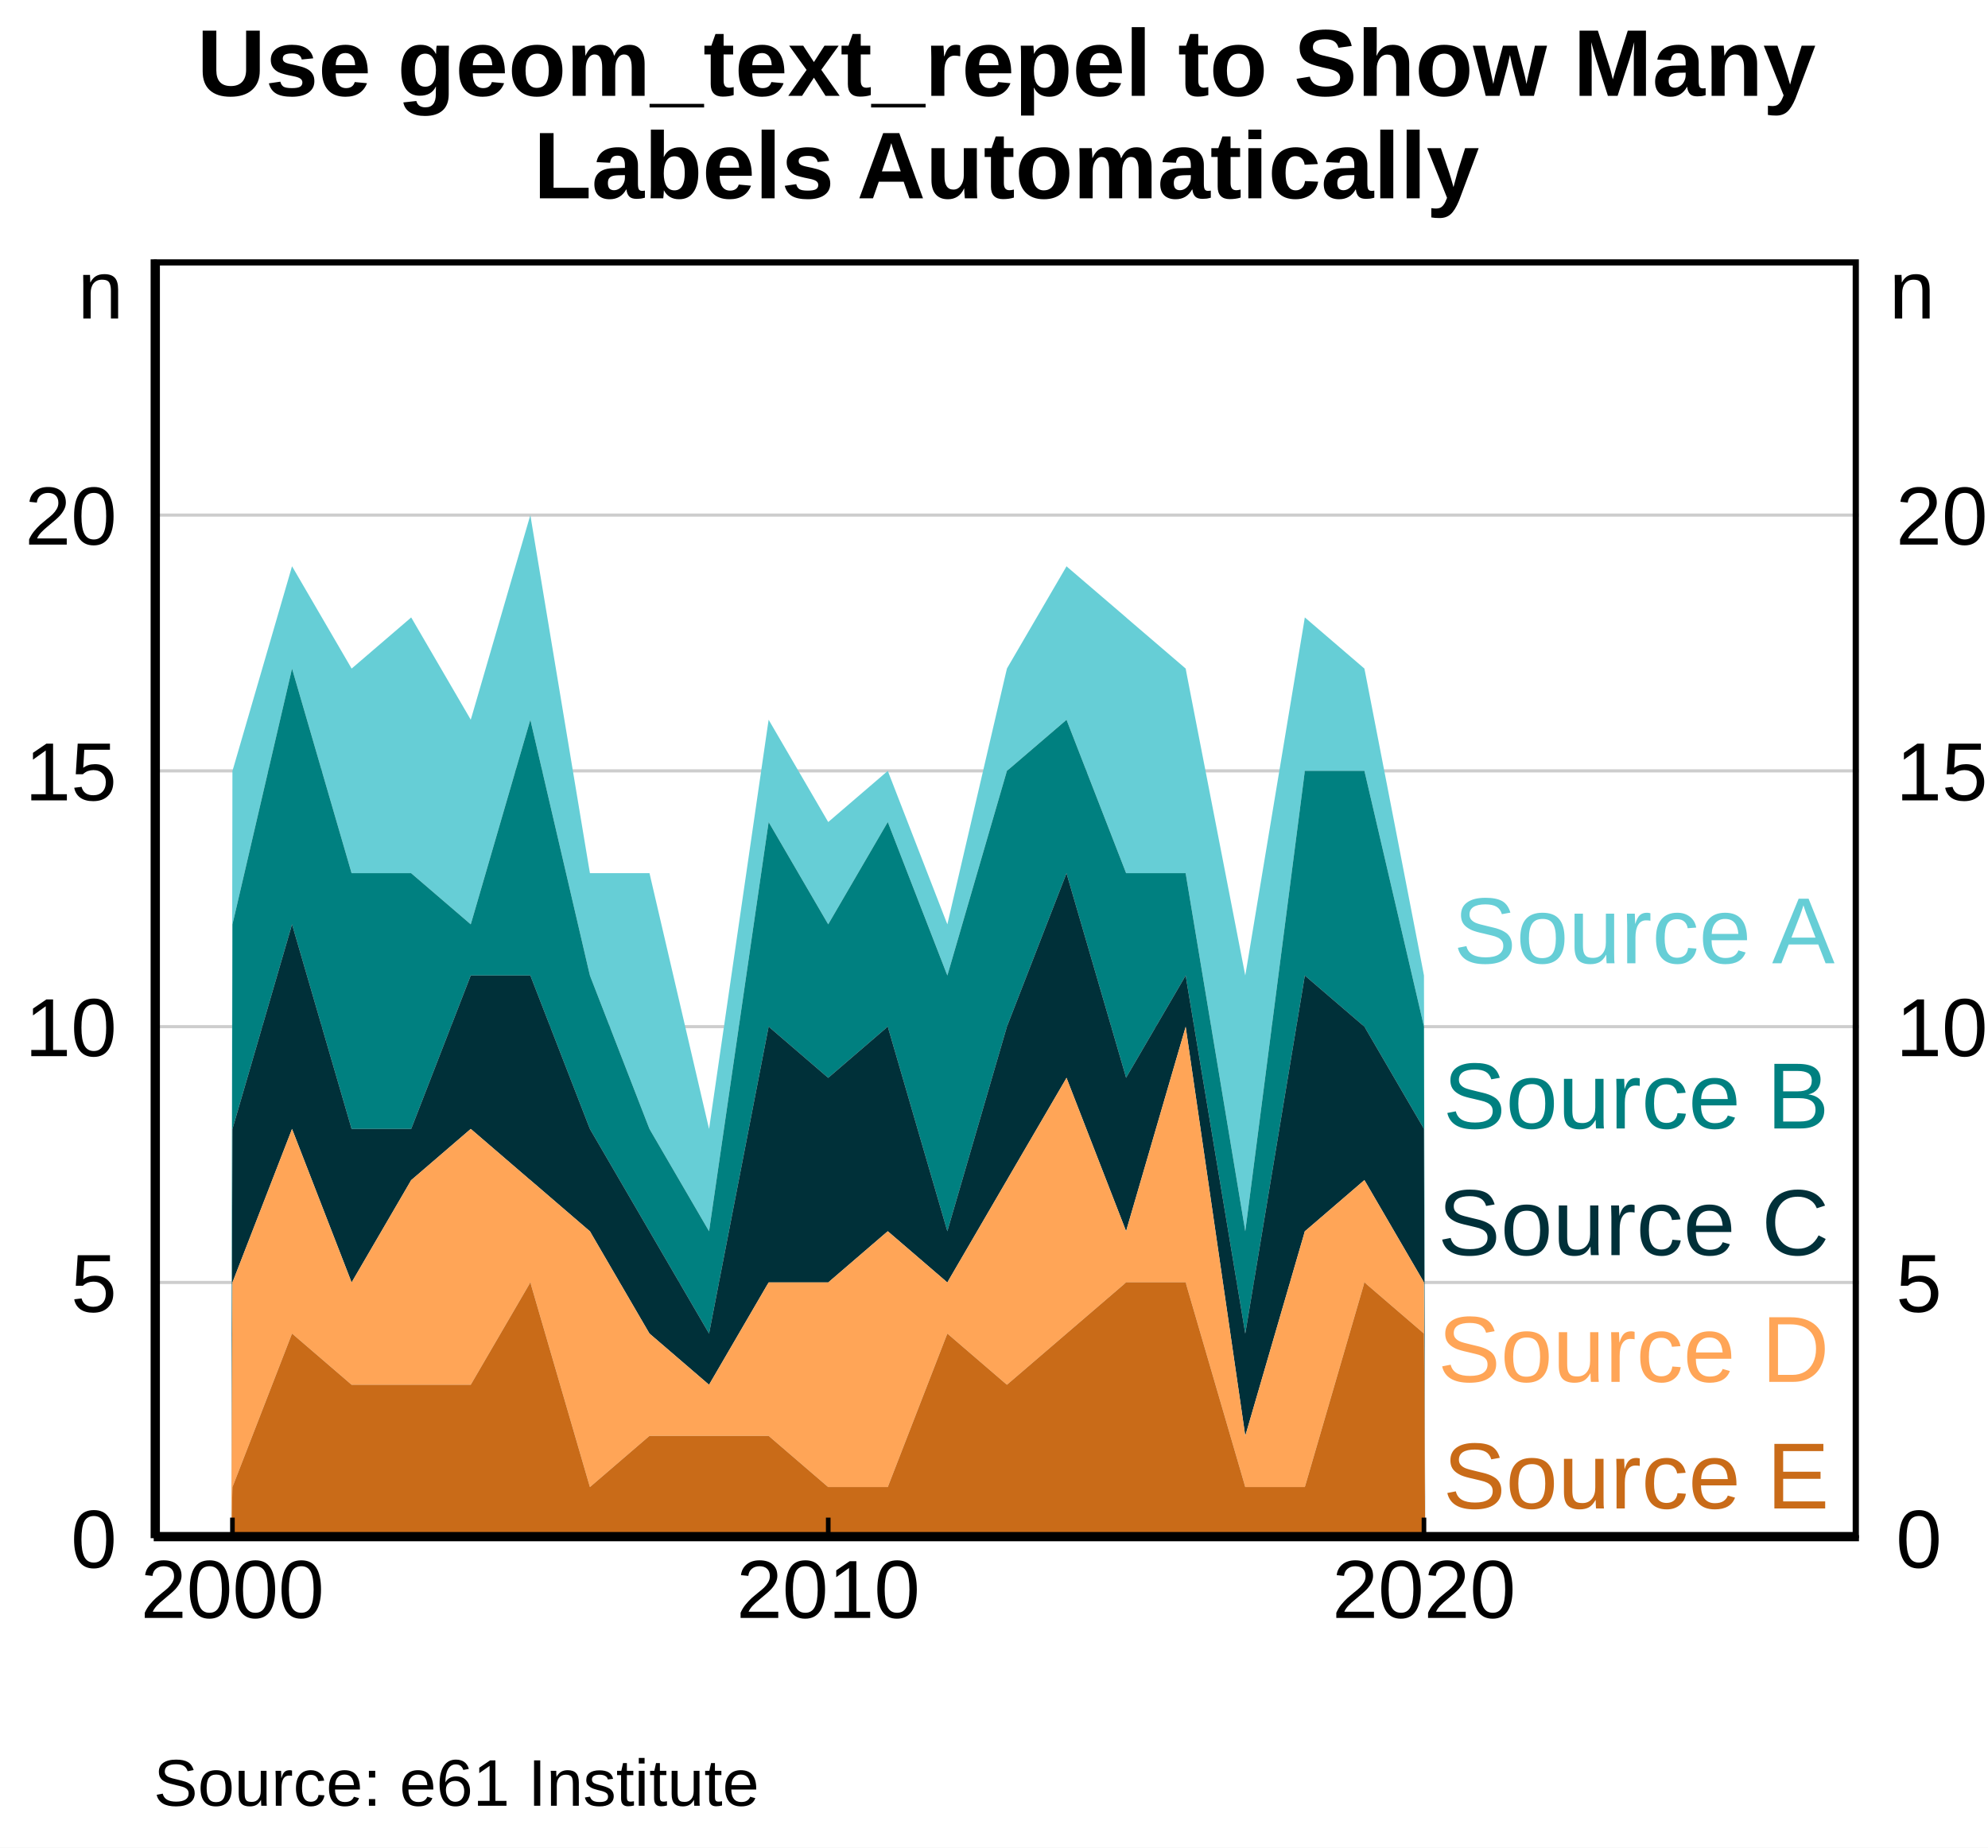
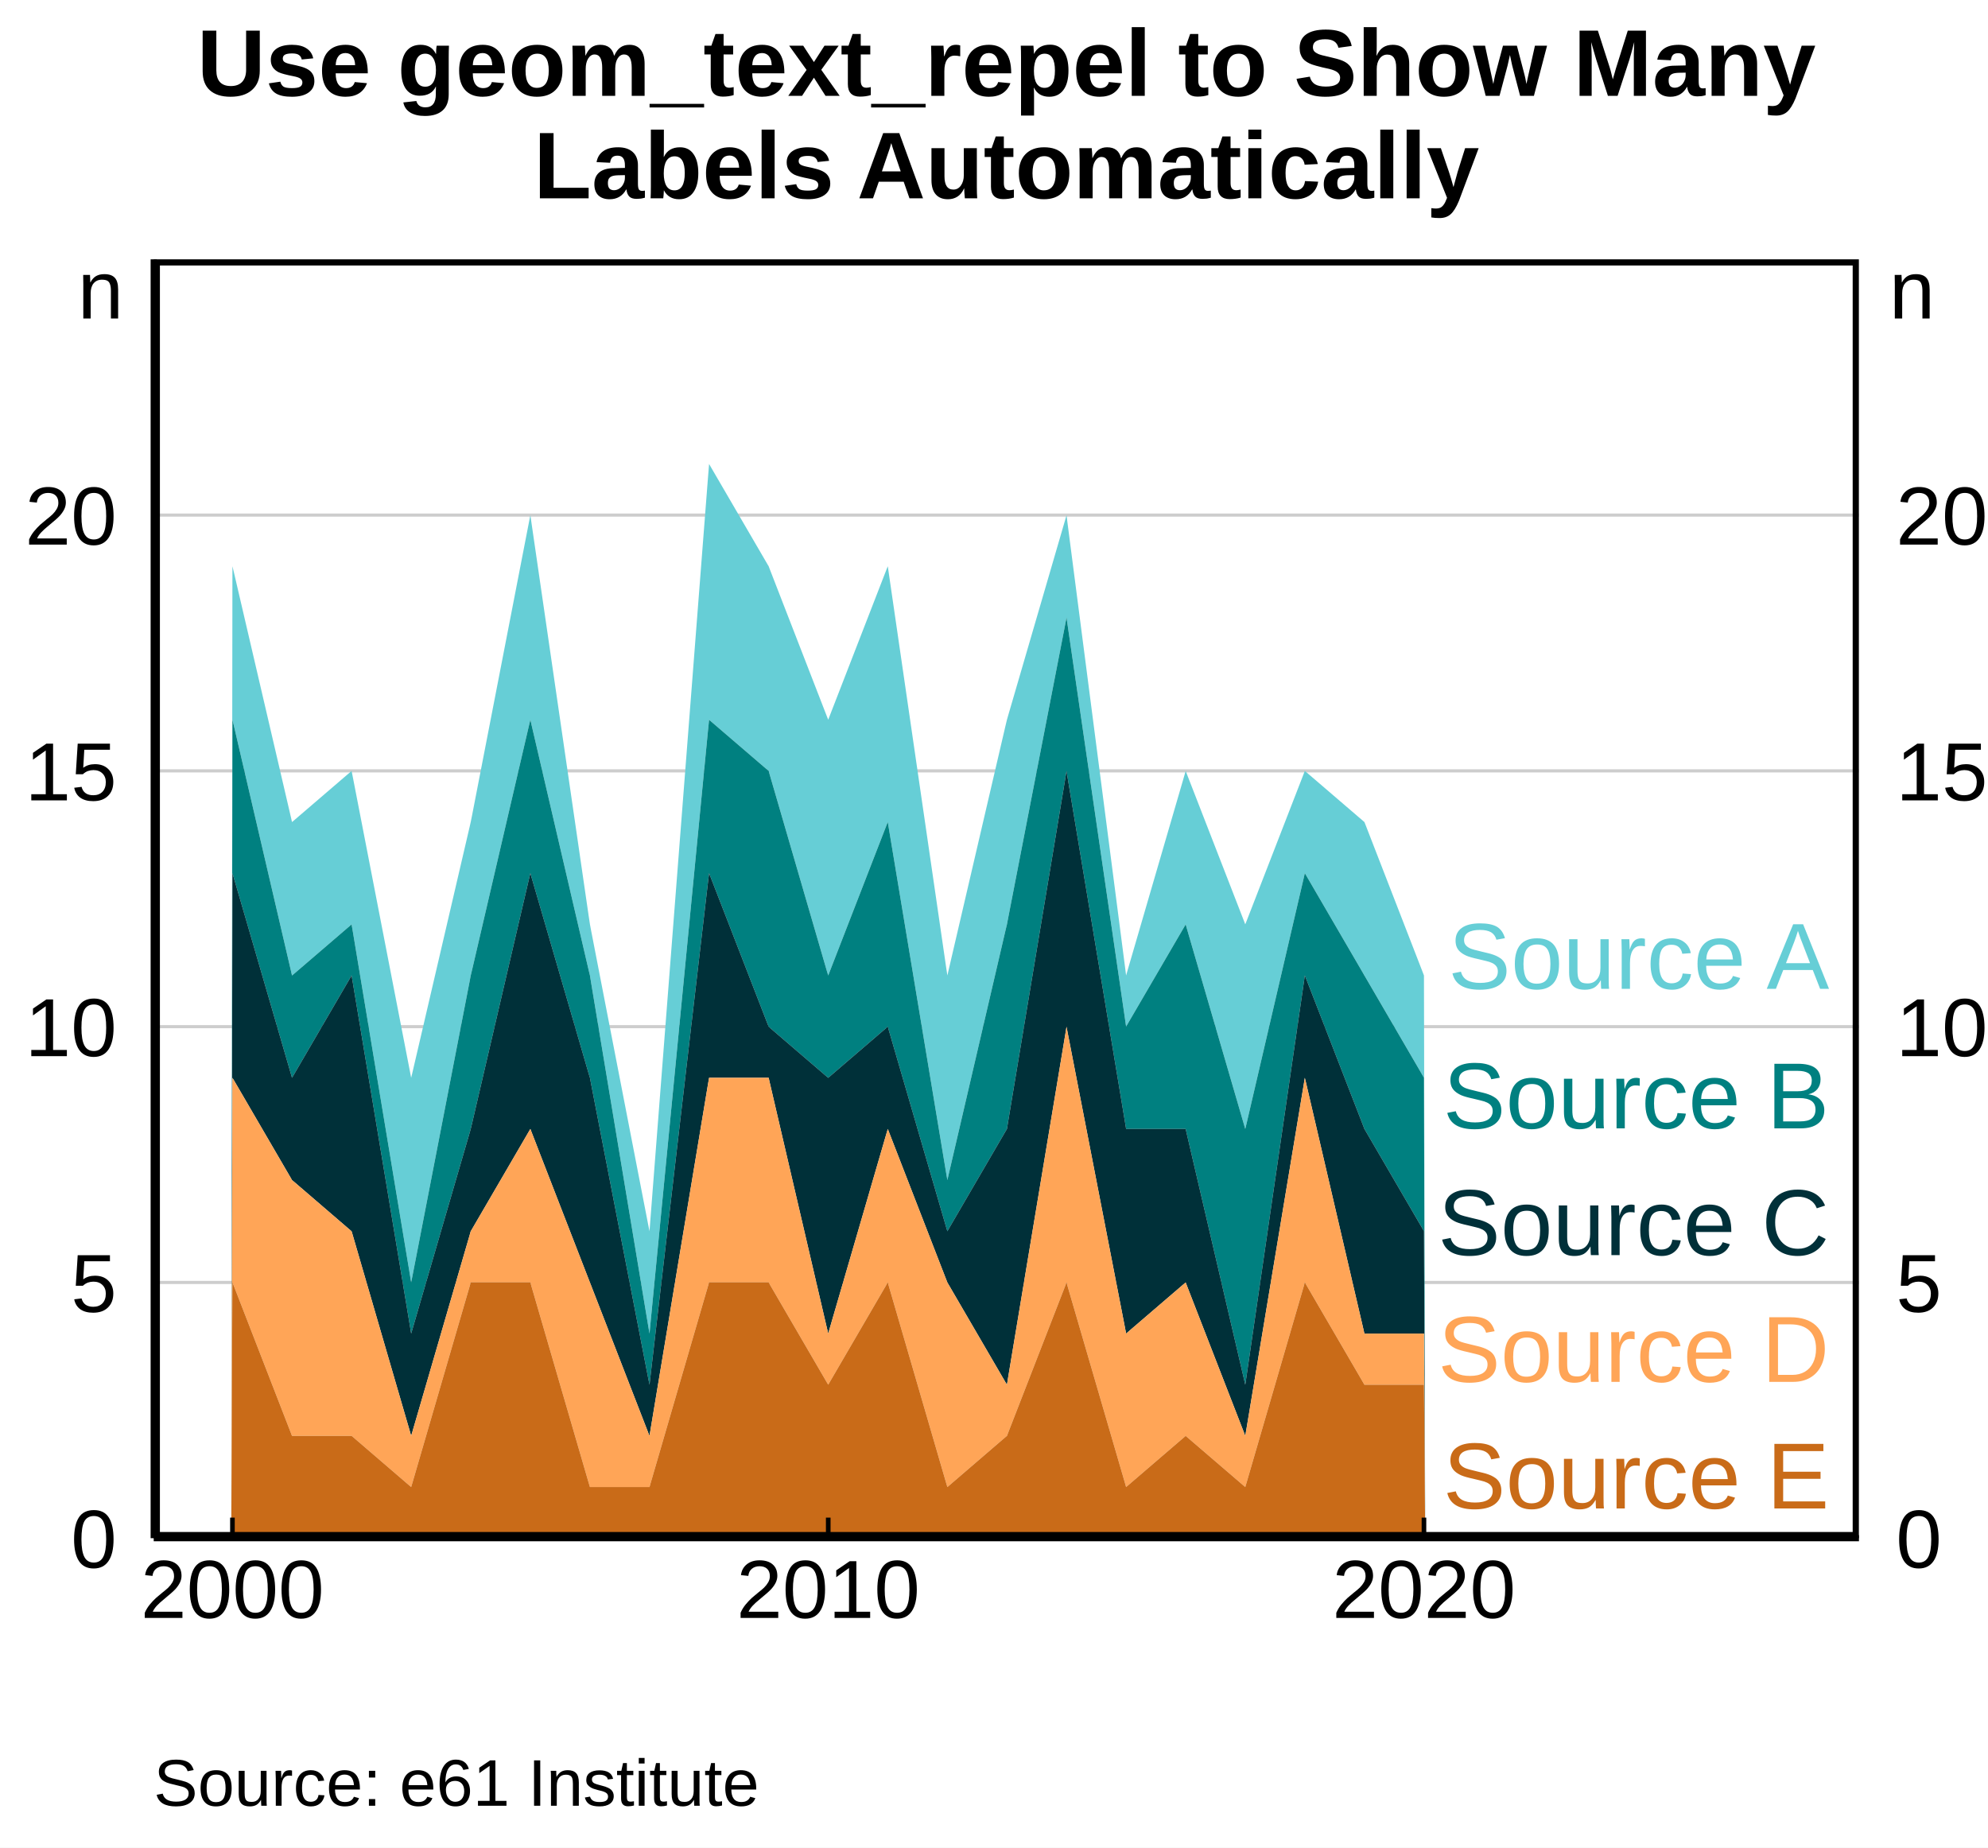
<svg xmlns="http://www.w3.org/2000/svg" class="svglite" width="240.94pt" height="223.94pt" viewBox="0 0 240.94 223.94">
  <defs>
    <style type="text/css">
    .svglite line, .svglite polyline, .svglite polygon, .svglite path, .svglite rect, .svglite circle {
      fill: none;
      stroke: #000000;
      stroke-linecap: round;
      stroke-linejoin: round;
      stroke-miterlimit: 10.00;
    }
    .svglite text {
      white-space: pre;
    }
  </style>
  </defs>
  <rect width="100%" height="100%" style="stroke: none; fill: #FFFFFF;" />
  <defs>
    <clipPath id="cpMC4wMHwyNDAuOTR8MC4wMHwyMjMuOTQ=">
      <rect x="0.00" y="0.00" width="240.94" height="223.94" />
    </clipPath>
  </defs>
  <g clip-path="url(#cpMC4wMHwyNDAuOTR8MC4wMHwyMjMuOTQ=)">
</g>
  <defs>
    <clipPath id="cpMC4wMHwyNDAuOTR8MS45NXwyMjEuOTk=">
      <rect x="0.00" y="1.95" width="240.94" height="220.04" />
    </clipPath>
  </defs>
  <g clip-path="url(#cpMC4wMHwyNDAuOTR8MS45NXwyMjEuOTk=)">
    <rect x="0.00" y="1.95" width="240.94" height="220.04" style="stroke-width: 0.75; stroke: none; fill: #FFFFFF;" />
  </g>
  <g clip-path="url(#cpMC4wMHwyNDAuOTR8MC4wMHwyMjMuOTQ=)">
</g>
  <defs>
    <clipPath id="cpMTguNjN8MjI1LjMwfDMxLjQzfDE4Ni40Mw==">
      <rect x="18.63" y="31.43" width="206.66" height="155.00" />
    </clipPath>
  </defs>
  <g clip-path="url(#cpMTguNjN8MjI1LjMwfDMxLjQzfDE4Ni40Mw==)">
    <rect x="18.63" y="31.43" width="206.66" height="155.00" style="stroke-width: 0.75; stroke: none; fill: #FFFFFF;" />
    <polyline points="18.63,186.43 225.30,186.43 " style="stroke-width: 0.38; stroke: #CDCDCD; stroke-linecap: butt;" />
    <polyline points="18.63,155.43 225.30,155.43 " style="stroke-width: 0.38; stroke: #CDCDCD; stroke-linecap: butt;" />
    <polyline points="18.63,124.43 225.30,124.43 " style="stroke-width: 0.38; stroke: #CDCDCD; stroke-linecap: butt;" />
    <polyline points="18.63,93.43 225.30,93.43 " style="stroke-width: 0.38; stroke: #CDCDCD; stroke-linecap: butt;" />
    <polyline points="18.63,62.43 225.30,62.43 " style="stroke-width: 0.38; stroke: #CDCDCD; stroke-linecap: butt;" />
-     <polygon points="28.17,93.43 28.32,92.94 35.25,69.13 35.39,68.63 35.54,68.88 42.47,80.78 42.61,81.03 42.76,80.91 49.69,74.96 49.83,74.83 49.98,75.08 56.91,86.98 57.05,87.23 57.20,86.74 64.13,62.93 64.28,62.43 64.42,63.30 71.35,104.96 71.50,105.83 71.64,105.83 78.57,105.83 78.72,105.83 78.86,106.45 85.79,136.21 85.94,136.83 86.08,135.84 93.01,88.22 93.16,87.23 93.30,87.48 100.23,99.38 100.38,99.63 100.52,99.51 107.45,93.56 107.60,93.43 107.74,93.80 114.67,111.66 114.82,112.03 114.96,111.41 121.89,81.65 122.04,81.03 122.18,80.78 129.12,68.88 129.26,68.63 129.40,68.76 136.34,74.71 136.48,74.83 136.62,74.96 143.56,80.91 143.70,81.03 143.84,81.78 150.78,117.49 150.92,118.23 151.07,117.36 158.00,75.70 158.14,74.83 158.29,74.96 165.22,80.91 165.36,81.03 165.51,81.78 172.44,117.49 172.58,118.23 172.73,186.43 172.58,124.43 172.44,123.81 165.51,94.05 165.36,93.43 165.22,93.43 158.29,93.43 158.14,93.43 158.00,94.55 151.07,148.11 150.92,149.23 150.78,148.36 143.84,106.70 143.70,105.83 143.56,105.83 136.62,105.83 136.48,105.83 136.34,105.46 129.40,87.60 129.26,87.23 129.12,87.36 122.18,93.31 122.04,93.43 121.89,93.93 114.96,117.74 114.82,118.23 114.67,117.86 107.74,100.00 107.60,99.63 107.45,99.88 100.52,111.78 100.38,112.03 100.23,111.78 93.30,99.88 93.16,99.63 93.01,100.62 86.08,148.24 85.94,149.23 85.79,148.98 78.86,137.08 78.72,136.83 78.57,136.46 71.64,118.60 71.50,118.23 71.35,117.61 64.42,87.85 64.28,87.23 64.13,87.73 57.20,111.54 57.05,112.03 56.91,111.91 49.98,105.96 49.83,105.83 49.69,105.83 42.76,105.83 42.61,105.83 42.47,105.34 35.54,81.53 35.39,81.03 35.25,81.65 28.32,111.41 28.17,112.03 28.03,186.43 " style="stroke-width: 0.00; stroke: none; stroke-linecap: butt; fill: #66CED6;" />
-     <polyline points="28.17,93.43 28.32,92.94 35.25,69.13 35.39,68.63 35.54,68.88 42.47,80.78 42.61,81.03 42.76,80.91 49.69,74.96 49.83,74.83 49.98,75.08 56.91,86.98 57.05,87.23 57.20,86.74 64.13,62.93 64.28,62.43 64.42,63.30 71.35,104.96 71.50,105.83 71.64,105.83 78.57,105.83 78.72,105.83 78.86,106.45 85.79,136.21 85.94,136.83 86.08,135.84 93.01,88.22 93.16,87.23 93.30,87.48 100.23,99.38 100.38,99.63 100.52,99.51 107.45,93.56 107.60,93.43 107.74,93.80 114.67,111.66 114.82,112.03 114.96,111.41 121.89,81.65 122.04,81.03 122.18,80.78 129.12,68.88 129.26,68.63 129.40,68.76 136.34,74.71 136.48,74.83 136.62,74.96 143.56,80.91 143.70,81.03 143.84,81.78 150.78,117.49 150.92,118.23 151.07,117.36 158.00,75.70 158.14,74.83 158.29,74.96 165.22,80.91 165.36,81.03 165.51,81.78 172.44,117.49 172.58,118.23 " style="stroke-width: 2.13; stroke: none; stroke-linecap: butt;" />
-     <polygon points="28.17,112.03 28.32,111.41 35.25,81.65 35.39,81.03 35.54,81.53 42.47,105.34 42.61,105.83 42.76,105.83 49.69,105.83 49.83,105.83 49.98,105.96 56.91,111.91 57.05,112.03 57.20,111.54 64.13,87.73 64.28,87.23 64.42,87.85 71.35,117.61 71.50,118.23 71.64,118.60 78.57,136.46 78.72,136.83 78.86,137.08 85.79,148.98 85.94,149.23 86.08,148.24 93.01,100.62 93.16,99.63 93.30,99.88 100.23,111.78 100.38,112.03 100.52,111.78 107.45,99.88 107.60,99.63 107.74,100.00 114.67,117.86 114.82,118.23 114.96,117.74 121.89,93.93 122.04,93.43 122.18,93.31 129.12,87.36 129.26,87.23 129.40,87.60 136.34,105.46 136.48,105.83 136.62,105.83 143.56,105.83 143.70,105.83 143.84,106.70 150.78,148.36 150.92,149.23 151.07,148.11 158.00,94.55 158.14,93.43 158.29,93.43 165.22,93.43 165.36,93.43 165.51,94.05 172.44,123.81 172.58,124.43 172.73,186.43 172.58,136.83 172.44,136.58 165.51,124.68 165.36,124.43 165.22,124.31 158.29,118.36 158.14,118.23 158.00,119.10 151.07,160.76 150.92,161.63 150.78,160.76 143.84,119.10 143.70,118.23 143.56,118.48 136.62,130.38 136.48,130.63 136.34,130.13 129.40,106.33 129.26,105.83 129.12,106.20 122.18,124.06 122.04,124.43 121.89,124.93 114.96,148.73 114.82,149.23 114.67,148.73 107.74,124.93 107.60,124.43 107.45,124.55 100.52,130.51 100.38,130.63 100.23,130.51 93.30,124.55 93.16,124.43 93.01,125.17 86.08,160.89 85.94,161.63 85.79,161.38 78.86,149.48 78.72,149.23 78.57,148.98 71.64,137.08 71.50,136.83 71.35,136.46 64.42,118.60 64.28,118.23 64.13,118.23 57.20,118.23 57.05,118.23 56.91,118.60 49.98,136.46 49.83,136.83 49.69,136.83 42.76,136.83 42.61,136.83 42.47,136.33 35.54,112.53 35.39,112.03 35.25,112.53 28.32,136.33 28.17,136.83 28.03,186.43 " style="stroke-width: 0.00; stroke: none; stroke-linecap: butt; fill: #008080;" />
-     <polyline points="28.17,112.03 28.32,111.41 35.25,81.65 35.39,81.03 35.54,81.53 42.47,105.34 42.61,105.83 42.76,105.83 49.69,105.83 49.83,105.83 49.98,105.96 56.91,111.91 57.05,112.03 57.20,111.54 64.13,87.73 64.28,87.23 64.42,87.85 71.35,117.61 71.50,118.23 71.64,118.60 78.57,136.46 78.72,136.83 78.86,137.08 85.79,148.98 85.94,149.23 86.08,148.24 93.01,100.62 93.16,99.63 93.30,99.88 100.23,111.78 100.38,112.03 100.52,111.78 107.45,99.88 107.60,99.63 107.74,100.00 114.67,117.86 114.82,118.23 114.96,117.74 121.89,93.93 122.04,93.43 122.18,93.31 129.12,87.36 129.26,87.23 129.40,87.60 136.34,105.46 136.48,105.83 136.62,105.83 143.56,105.83 143.70,105.83 143.84,106.70 150.78,148.36 150.92,149.23 151.07,148.11 158.00,94.55 158.14,93.43 158.29,93.43 165.22,93.43 165.36,93.43 165.51,94.05 172.44,123.81 172.58,124.43 " style="stroke-width: 2.13; stroke: none; stroke-linecap: butt;" />
-     <polygon points="28.17,136.83 28.32,136.33 35.25,112.53 35.39,112.03 35.54,112.53 42.47,136.33 42.61,136.83 42.76,136.83 49.69,136.83 49.83,136.83 49.98,136.46 56.91,118.60 57.05,118.23 57.20,118.23 64.13,118.23 64.28,118.23 64.42,118.60 71.35,136.46 71.50,136.83 71.64,137.08 78.57,148.98 78.72,149.23 78.86,149.48 85.79,161.38 85.94,161.63 86.08,160.89 93.01,125.17 93.16,124.43 93.30,124.55 100.23,130.51 100.38,130.63 100.52,130.51 107.45,124.55 107.60,124.43 107.74,124.93 114.67,148.73 114.82,149.23 114.96,148.73 121.89,124.93 122.04,124.43 122.18,124.06 129.12,106.20 129.26,105.83 129.40,106.33 136.34,130.13 136.48,130.63 136.62,130.38 143.56,118.48 143.70,118.23 143.84,119.10 150.78,160.76 150.92,161.63 151.07,160.76 158.00,119.10 158.14,118.23 158.29,118.36 165.22,124.31 165.36,124.43 165.51,124.68 172.44,136.58 172.58,136.83 172.73,186.43 172.58,155.43 172.44,155.18 165.51,143.28 165.36,143.03 165.22,143.15 158.29,149.11 158.14,149.23 158.00,149.73 151.07,173.53 150.92,174.03 150.78,173.04 143.84,125.42 143.70,124.43 143.56,124.93 136.62,148.73 136.48,149.23 136.34,148.86 129.40,131.00 129.26,130.63 129.12,130.88 122.18,142.78 122.04,143.03 121.89,143.28 114.96,155.18 114.82,155.43 114.67,155.31 107.74,149.35 107.60,149.23 107.45,149.35 100.52,155.31 100.38,155.43 100.23,155.43 93.30,155.43 93.16,155.43 93.01,155.68 86.08,167.58 85.94,167.83 85.79,167.71 78.86,161.75 78.72,161.63 78.57,161.38 71.64,149.48 71.50,149.23 71.35,149.11 64.42,143.15 64.28,143.03 64.13,142.91 57.20,136.95 57.05,136.83 56.91,136.95 49.98,142.91 49.83,143.03 49.69,143.28 42.76,155.18 42.61,155.43 42.47,155.06 35.54,137.20 35.39,136.83 35.25,137.20 28.32,155.06 28.17,155.43 28.03,186.43 " style="stroke-width: 0.00; stroke: none; stroke-linecap: butt; fill: #003039;" />
-     <polyline points="28.17,136.83 28.32,136.33 35.25,112.53 35.39,112.03 35.54,112.53 42.47,136.33 42.61,136.83 42.76,136.83 49.69,136.83 49.83,136.83 49.98,136.46 56.91,118.60 57.05,118.23 57.20,118.23 64.13,118.23 64.28,118.23 64.42,118.60 71.35,136.46 71.50,136.83 71.64,137.08 78.57,148.98 78.72,149.23 78.86,149.48 85.79,161.38 85.94,161.63 86.08,160.89 93.01,125.17 93.16,124.43 93.30,124.55 100.23,130.51 100.38,130.63 100.52,130.51 107.45,124.55 107.60,124.43 107.74,124.93 114.67,148.73 114.82,149.23 114.96,148.73 121.89,124.93 122.04,124.43 122.18,124.06 129.12,106.20 129.26,105.83 129.40,106.33 136.34,130.13 136.48,130.63 136.62,130.38 143.56,118.48 143.70,118.23 143.84,119.10 150.78,160.76 150.92,161.63 151.07,160.76 158.00,119.10 158.14,118.23 158.29,118.36 165.22,124.31 165.36,124.43 165.51,124.68 172.44,136.58 172.58,136.83 " style="stroke-width: 2.13; stroke: none; stroke-linecap: butt;" />
-     <polygon points="28.17,155.43 28.32,155.06 35.25,137.20 35.39,136.83 35.54,137.20 42.47,155.06 42.61,155.43 42.76,155.18 49.69,143.28 49.83,143.03 49.98,142.91 56.91,136.95 57.05,136.83 57.20,136.95 64.13,142.91 64.28,143.03 64.42,143.15 71.35,149.11 71.50,149.23 71.64,149.48 78.57,161.38 78.72,161.63 78.86,161.75 85.79,167.71 85.94,167.83 86.08,167.58 93.01,155.68 93.16,155.43 93.30,155.43 100.23,155.43 100.38,155.43 100.52,155.31 107.45,149.35 107.60,149.23 107.74,149.35 114.67,155.31 114.82,155.43 114.96,155.18 121.89,143.28 122.04,143.03 122.18,142.78 129.12,130.88 129.26,130.63 129.40,131.00 136.34,148.86 136.48,149.23 136.62,148.73 143.56,124.93 143.70,124.43 143.84,125.42 150.78,173.04 150.92,174.03 151.07,173.53 158.00,149.73 158.14,149.23 158.29,149.11 165.22,143.15 165.36,143.03 165.51,143.28 172.44,155.18 172.58,155.43 172.73,186.43 172.58,161.63 172.44,161.51 165.51,155.55 165.36,155.43 165.22,155.93 158.29,179.73 158.14,180.23 158.00,180.23 151.07,180.23 150.92,180.23 150.78,179.73 143.84,155.93 143.70,155.43 143.56,155.43 136.62,155.43 136.48,155.43 136.34,155.55 129.40,161.51 129.26,161.63 129.12,161.75 122.18,167.71 122.04,167.83 121.89,167.71 114.96,161.75 114.82,161.63 114.67,162.00 107.74,179.86 107.60,180.23 107.45,180.23 100.52,180.23 100.38,180.23 100.23,180.11 93.30,174.15 93.16,174.03 93.01,174.03 86.08,174.03 85.94,174.03 85.79,174.03 78.86,174.03 78.72,174.03 78.57,174.15 71.64,180.11 71.50,180.23 71.35,179.73 64.42,155.93 64.28,155.43 64.13,155.68 57.20,167.58 57.05,167.83 56.91,167.83 49.98,167.83 49.83,167.83 49.69,167.83 42.76,167.83 42.61,167.83 42.47,167.71 35.54,161.75 35.39,161.63 35.25,162.00 28.32,179.86 28.17,180.23 28.03,186.43 " style="stroke-width: 0.00; stroke: none; stroke-linecap: butt; fill: #FFA557;" />
-     <polyline points="28.17,155.43 28.32,155.06 35.25,137.20 35.39,136.83 35.54,137.20 42.47,155.06 42.61,155.43 42.76,155.18 49.69,143.28 49.83,143.03 49.98,142.91 56.91,136.95 57.05,136.83 57.20,136.95 64.13,142.91 64.28,143.03 64.42,143.15 71.35,149.11 71.50,149.23 71.64,149.48 78.57,161.38 78.72,161.63 78.86,161.75 85.79,167.71 85.94,167.83 86.08,167.58 93.01,155.68 93.16,155.43 93.30,155.43 100.23,155.43 100.38,155.43 100.52,155.31 107.45,149.35 107.60,149.23 107.74,149.35 114.67,155.31 114.82,155.43 114.96,155.18 121.89,143.28 122.04,143.03 122.18,142.78 129.12,130.88 129.26,130.63 129.40,131.00 136.34,148.86 136.48,149.23 136.62,148.73 143.56,124.93 143.70,124.43 143.84,125.42 150.78,173.04 150.92,174.03 151.07,173.53 158.00,149.73 158.14,149.23 158.29,149.11 165.22,143.15 165.36,143.03 165.51,143.28 172.44,155.18 172.58,155.43 " style="stroke-width: 2.13; stroke: none; stroke-linecap: butt;" />
-     <polygon points="28.17,180.23 28.32,179.86 35.25,162.00 35.39,161.63 35.54,161.75 42.47,167.71 42.61,167.83 42.76,167.83 49.69,167.83 49.83,167.83 49.98,167.83 56.91,167.83 57.05,167.83 57.20,167.58 64.13,155.68 64.28,155.43 64.42,155.93 71.35,179.73 71.50,180.23 71.64,180.11 78.57,174.15 78.72,174.03 78.86,174.03 85.79,174.03 85.94,174.03 86.08,174.03 93.01,174.03 93.16,174.03 93.30,174.15 100.23,180.11 100.38,180.23 100.52,180.23 107.45,180.23 107.60,180.23 107.74,179.86 114.67,162.00 114.82,161.63 114.96,161.75 121.89,167.71 122.04,167.83 122.18,167.71 129.12,161.75 129.26,161.63 129.40,161.51 136.34,155.55 136.48,155.43 136.62,155.43 143.56,155.43 143.70,155.43 143.84,155.93 150.78,179.73 150.92,180.23 151.07,180.23 158.00,180.23 158.14,180.23 158.29,179.73 165.22,155.93 165.36,155.43 165.51,155.55 172.44,161.51 172.58,161.63 172.73,186.43 172.58,186.43 172.44,186.43 165.51,186.43 165.36,186.43 165.22,186.43 158.29,186.43 158.14,186.43 158.00,186.43 151.07,186.43 150.92,186.43 150.78,186.43 143.84,186.43 143.70,186.43 143.56,186.43 136.62,186.43 136.48,186.43 136.34,186.43 129.40,186.43 129.26,186.43 129.12,186.43 122.18,186.43 122.04,186.43 121.89,186.43 114.96,186.43 114.82,186.43 114.67,186.43 107.74,186.43 107.60,186.43 107.45,186.43 100.52,186.43 100.38,186.43 100.23,186.43 93.30,186.43 93.16,186.43 93.01,186.43 86.08,186.43 85.94,186.43 85.79,186.43 78.86,186.43 78.72,186.43 78.57,186.43 71.64,186.43 71.50,186.43 71.35,186.43 64.42,186.43 64.28,186.43 64.13,186.43 57.20,186.43 57.05,186.43 56.91,186.43 49.98,186.43 49.83,186.43 49.69,186.43 42.76,186.43 42.61,186.43 42.47,186.43 35.54,186.43 35.39,186.43 35.25,186.43 28.32,186.43 28.17,186.43 28.03,186.43 " style="stroke-width: 0.00; stroke: none; stroke-linecap: butt; fill: #C96B18;" />
-     <polyline points="28.17,180.23 28.32,179.86 35.25,162.00 35.39,161.63 35.54,161.75 42.47,167.71 42.61,167.83 42.76,167.83 49.69,167.83 49.83,167.83 49.98,167.83 56.91,167.83 57.05,167.83 57.20,167.58 64.13,155.68 64.28,155.43 64.42,155.93 71.35,179.73 71.50,180.23 71.64,180.11 78.57,174.15 78.72,174.03 78.86,174.03 85.79,174.03 85.94,174.03 86.08,174.03 93.01,174.03 93.16,174.03 93.30,174.15 100.23,180.11 100.38,180.23 100.52,180.23 107.45,180.23 107.60,180.23 107.74,179.86 114.67,162.00 114.82,161.63 114.96,161.75 121.89,167.71 122.04,167.83 122.18,167.71 129.12,161.75 129.26,161.63 129.40,161.51 136.34,155.55 136.48,155.43 136.62,155.43 143.56,155.43 143.70,155.43 143.84,155.93 150.78,179.73 150.92,180.23 151.07,180.23 158.00,180.23 158.14,180.23 158.29,179.73 165.22,155.93 165.36,155.43 165.51,155.55 172.44,161.51 172.58,161.63 " style="stroke-width: 2.13; stroke: none; stroke-linecap: butt;" />
-     <text x="199.27" y="116.75" text-anchor="middle" style="font-size: 11.38px;fill: #66CED6; font-family: &quot;Arial&quot;;" textLength="46.17px" lengthAdjust="spacingAndGlyphs">Source A</text>
-     <text x="198.30" y="136.77" text-anchor="middle" style="font-size: 11.38px;fill: #008080; font-family: &quot;Arial&quot;;" textLength="46.80px" lengthAdjust="spacingAndGlyphs">Source B</text>
+     <polygon points="28.17,68.63 28.32,69.25 35.25,99.01 35.39,99.63 35.54,99.51 42.47,93.56 42.61,93.43 42.76,94.18 49.69,129.89 49.83,130.63 49.98,130.01 56.91,100.25 57.05,99.63 57.20,98.89 64.13,63.18 64.28,62.43 64.42,63.42 71.35,111.04 71.50,112.03 71.64,112.78 78.57,148.49 78.72,149.23 78.86,147.37 85.79,58.09 85.94,56.23 86.08,56.48 93.01,68.38 93.16,68.63 93.30,69.00 100.23,86.86 100.38,87.23 100.52,86.86 107.45,69.00 107.60,68.63 107.74,69.62 114.67,117.24 114.82,118.23 114.96,117.61 121.89,87.85 122.04,87.23 122.18,86.74 129.12,62.93 129.26,62.43 129.40,63.55 136.34,117.12 136.48,118.23 136.62,117.74 143.56,93.93 143.70,93.43 143.84,93.80 150.78,111.66 150.92,112.03 151.07,111.66 158.00,93.80 158.14,93.43 158.29,93.56 165.22,99.51 165.36,99.63 165.51,100.00 172.44,117.86 172.58,118.23 172.73,186.43 172.58,130.63 172.44,130.38 165.51,118.48 165.36,118.23 165.22,117.98 158.29,106.08 158.14,105.83 158.00,106.45 151.07,136.21 150.92,136.83 150.78,136.34 143.84,112.53 143.70,112.03 143.56,112.28 136.62,124.18 136.48,124.43 136.34,123.44 129.40,75.82 129.26,74.83 129.12,75.58 122.18,111.29 122.04,112.03 121.89,112.65 114.96,142.41 114.82,143.03 114.67,142.16 107.74,100.50 107.60,99.63 107.45,100.00 100.52,117.86 100.38,118.23 100.23,117.74 93.30,93.93 93.16,93.43 93.01,93.31 86.08,87.36 85.94,87.23 85.79,88.72 78.86,160.14 78.72,161.63 78.57,160.76 71.64,119.10 71.50,118.23 71.35,117.61 64.42,87.85 64.28,87.23 64.13,87.85 57.20,117.61 57.05,118.23 56.91,118.98 49.98,154.69 49.83,155.43 49.69,154.56 42.76,112.90 42.61,112.03 42.47,112.16 35.54,118.11 35.39,118.23 35.25,117.61 28.32,87.85 28.17,87.23 28.03,186.43 " style="stroke-width: 0.00; stroke: none; stroke-linecap: butt; fill: #66CED6;" />
+     <polyline points="28.17,68.63 28.32,69.25 35.25,99.01 35.39,99.63 35.54,99.51 42.47,93.56 42.61,93.43 42.76,94.18 49.69,129.89 49.83,130.63 49.98,130.01 56.91,100.25 57.05,99.63 57.20,98.89 64.13,63.18 64.28,62.43 64.42,63.42 71.35,111.04 71.50,112.03 71.64,112.78 78.57,148.49 78.72,149.23 78.86,147.37 85.79,58.09 85.94,56.23 86.08,56.48 93.01,68.38 93.16,68.63 93.30,69.00 100.23,86.86 100.38,87.23 100.52,86.86 107.45,69.00 107.60,68.63 107.74,69.62 114.67,117.24 114.82,118.23 114.96,117.61 121.89,87.85 122.04,87.23 122.18,86.74 129.12,62.93 129.26,62.43 129.40,63.55 136.34,117.12 136.48,118.23 136.62,117.74 143.56,93.93 143.70,93.43 143.84,93.80 150.78,111.66 150.92,112.03 151.07,111.66 158.00,93.80 158.14,93.43 158.29,93.56 165.22,99.51 165.36,99.63 165.51,100.00 172.44,117.86 172.58,118.23 " style="stroke-width: 2.13; stroke: none; stroke-linecap: butt;" />
+     <polygon points="28.17,87.23 28.32,87.85 35.25,117.61 35.39,118.23 35.54,118.11 42.47,112.16 42.61,112.03 42.76,112.90 49.69,154.56 49.83,155.43 49.98,154.69 56.91,118.98 57.05,118.23 57.20,117.61 64.13,87.85 64.28,87.23 64.42,87.85 71.35,117.61 71.50,118.23 71.64,119.10 78.57,160.76 78.72,161.63 78.86,160.14 85.79,88.72 85.94,87.23 86.08,87.36 93.01,93.31 93.16,93.43 93.30,93.93 100.23,117.74 100.38,118.23 100.52,117.86 107.45,100.00 107.60,99.63 107.74,100.50 114.67,142.16 114.82,143.03 114.96,142.41 121.89,112.65 122.04,112.03 122.18,111.29 129.12,75.58 129.26,74.83 129.40,75.82 136.34,123.44 136.48,124.43 136.62,124.18 143.56,112.28 143.70,112.03 143.84,112.53 150.78,136.34 150.92,136.83 151.07,136.21 158.00,106.45 158.14,105.83 158.29,106.08 165.22,117.98 165.36,118.23 165.51,118.48 172.44,130.38 172.58,130.63 172.73,186.43 172.58,149.23 172.44,148.98 165.51,137.08 165.36,136.83 165.22,136.46 158.29,118.60 158.14,118.23 158.00,119.22 151.07,166.84 150.92,167.83 150.78,167.21 143.84,137.45 143.70,136.83 143.56,136.83 136.62,136.83 136.48,136.83 136.34,135.96 129.40,94.30 129.26,93.43 129.12,94.30 122.18,135.96 122.04,136.83 121.89,137.08 114.96,148.98 114.82,149.23 114.67,148.73 107.74,124.93 107.60,124.43 107.45,124.56 100.52,130.51 100.38,130.63 100.23,130.51 93.30,124.56 93.16,124.43 93.01,124.06 86.08,106.20 85.94,105.83 85.79,107.07 78.86,166.59 78.72,167.83 78.57,167.09 71.64,131.38 71.50,130.63 71.35,130.14 64.42,106.33 64.28,105.83 64.13,106.45 57.20,136.21 57.05,136.83 56.91,137.33 49.98,161.13 49.83,161.63 49.69,160.76 42.76,119.10 42.61,118.23 42.47,118.48 35.54,130.38 35.39,130.63 35.25,130.14 28.32,106.33 28.17,105.83 28.03,186.43 " style="stroke-width: 0.00; stroke: none; stroke-linecap: butt; fill: #008080;" />
+     <polyline points="28.17,87.23 28.32,87.85 35.25,117.61 35.39,118.23 35.54,118.11 42.47,112.16 42.61,112.03 42.76,112.90 49.69,154.56 49.83,155.43 49.98,154.69 56.91,118.98 57.05,118.23 57.20,117.61 64.13,87.85 64.28,87.23 64.42,87.85 71.35,117.61 71.50,118.23 71.64,119.10 78.57,160.76 78.72,161.63 78.86,160.14 85.79,88.72 85.94,87.23 86.08,87.36 93.01,93.31 93.16,93.43 93.30,93.93 100.23,117.74 100.38,118.23 100.52,117.86 107.45,100.00 107.60,99.63 107.74,100.50 114.67,142.16 114.82,143.03 114.96,142.41 121.89,112.65 122.04,112.03 122.18,111.29 129.12,75.58 129.26,74.83 129.40,75.82 136.34,123.44 136.48,124.43 136.62,124.18 143.56,112.28 143.70,112.03 143.84,112.53 150.78,136.34 150.92,136.83 151.07,136.21 158.00,106.45 158.14,105.83 158.29,106.08 165.22,117.98 165.36,118.23 165.51,118.48 172.44,130.38 172.58,130.63 " style="stroke-width: 2.13; stroke: none; stroke-linecap: butt;" />
+     <polygon points="28.17,105.83 28.32,106.33 35.25,130.14 35.39,130.63 35.54,130.38 42.47,118.48 42.61,118.23 42.76,119.10 49.69,160.76 49.83,161.63 49.98,161.13 56.91,137.33 57.05,136.83 57.20,136.21 64.13,106.45 64.28,105.83 64.42,106.33 71.35,130.14 71.50,130.63 71.64,131.38 78.57,167.09 78.72,167.83 78.86,166.59 85.79,107.07 85.94,105.83 86.08,106.20 93.01,124.06 93.16,124.43 93.30,124.56 100.23,130.51 100.38,130.63 100.52,130.51 107.45,124.56 107.60,124.43 107.74,124.93 114.67,148.73 114.82,149.23 114.96,148.98 121.89,137.08 122.04,136.83 122.18,135.96 129.12,94.30 129.26,93.43 129.40,94.30 136.34,135.96 136.48,136.83 136.62,136.83 143.56,136.83 143.70,136.83 143.84,137.45 150.78,167.21 150.92,167.83 151.07,166.84 158.00,119.22 158.14,118.23 158.29,118.60 165.22,136.46 165.36,136.83 165.51,137.08 172.44,148.98 172.58,149.23 172.73,186.43 172.58,161.63 172.44,161.63 165.51,161.63 165.36,161.63 165.22,161.01 158.29,131.25 158.14,130.63 158.00,131.50 151.07,173.16 150.92,174.03 150.78,173.66 143.84,155.80 143.70,155.43 143.56,155.55 136.62,161.51 136.48,161.63 136.34,160.89 129.40,125.18 129.26,124.43 129.12,125.30 122.18,166.96 122.04,167.83 121.89,167.58 114.96,155.68 114.82,155.43 114.67,155.06 107.74,137.20 107.60,136.83 107.45,137.33 100.52,161.13 100.38,161.63 100.23,161.01 93.30,131.25 93.16,130.63 93.01,130.63 86.08,130.63 85.94,130.63 85.79,131.50 78.86,173.16 78.72,174.03 78.57,173.66 71.64,155.80 71.50,155.43 71.35,155.06 64.42,137.20 64.28,136.83 64.13,137.08 57.20,148.98 57.05,149.23 56.91,149.73 49.98,173.53 49.83,174.03 49.69,173.53 42.76,149.73 42.61,149.23 42.47,149.11 35.54,143.15 35.39,143.03 35.25,142.78 28.32,130.88 28.17,130.63 28.03,186.43 " style="stroke-width: 0.00; stroke: none; stroke-linecap: butt; fill: #003039;" />
+     <polyline points="28.17,105.83 28.32,106.33 35.25,130.14 35.39,130.63 35.54,130.38 42.47,118.48 42.61,118.23 42.76,119.10 49.69,160.76 49.83,161.63 49.98,161.13 56.91,137.33 57.05,136.83 57.20,136.21 64.13,106.45 64.28,105.83 64.42,106.33 71.35,130.14 71.50,130.63 71.64,131.38 78.57,167.09 78.72,167.83 78.86,166.59 85.79,107.07 85.94,105.83 86.08,106.20 93.01,124.06 93.16,124.43 93.30,124.56 100.23,130.51 100.38,130.63 100.52,130.51 107.45,124.56 107.60,124.43 107.74,124.93 114.67,148.73 114.82,149.23 114.96,148.98 121.89,137.08 122.04,136.83 122.18,135.96 129.12,94.30 129.26,93.43 129.40,94.30 136.34,135.96 136.48,136.83 136.62,136.83 143.56,136.83 143.70,136.83 143.84,137.45 150.78,167.21 150.92,167.83 151.07,166.84 158.00,119.22 158.14,118.23 158.29,118.60 165.22,136.46 165.36,136.83 165.51,137.08 172.44,148.98 172.58,149.23 " style="stroke-width: 2.13; stroke: none; stroke-linecap: butt;" />
+     <polygon points="28.17,130.63 28.32,130.88 35.25,142.78 35.39,143.03 35.54,143.15 42.47,149.11 42.61,149.23 42.76,149.73 49.69,173.53 49.83,174.03 49.98,173.53 56.91,149.73 57.05,149.23 57.20,148.98 64.13,137.08 64.28,136.83 64.42,137.20 71.35,155.06 71.50,155.43 71.64,155.80 78.57,173.66 78.72,174.03 78.86,173.16 85.79,131.50 85.94,130.63 86.08,130.63 93.01,130.63 93.16,130.63 93.30,131.25 100.23,161.01 100.38,161.63 100.52,161.13 107.45,137.33 107.60,136.83 107.74,137.20 114.67,155.06 114.82,155.43 114.96,155.68 121.89,167.58 122.04,167.83 122.18,166.96 129.12,125.30 129.26,124.43 129.40,125.18 136.34,160.89 136.48,161.63 136.62,161.51 143.56,155.55 143.70,155.43 143.84,155.80 150.78,173.66 150.92,174.03 151.07,173.16 158.00,131.50 158.14,130.63 158.29,131.25 165.22,161.01 165.36,161.63 165.51,161.63 172.44,161.63 172.58,161.63 172.73,186.43 172.58,167.83 172.44,167.83 165.51,167.83 165.36,167.83 165.22,167.58 158.29,155.68 158.14,155.43 158.00,155.93 151.07,179.73 150.92,180.23 150.78,180.11 143.84,174.15 143.70,174.03 143.56,174.15 136.62,180.11 136.48,180.23 136.34,179.73 129.40,155.93 129.26,155.43 129.12,155.80 122.18,173.66 122.04,174.03 121.89,174.15 114.96,180.11 114.82,180.23 114.67,179.73 107.74,155.93 107.60,155.43 107.45,155.68 100.52,167.58 100.38,167.83 100.23,167.58 93.30,155.68 93.16,155.43 93.01,155.43 86.08,155.43 85.94,155.43 85.79,155.93 78.86,179.73 78.72,180.23 78.57,180.23 71.64,180.23 71.50,180.23 71.35,179.73 64.42,155.93 64.28,155.43 64.13,155.43 57.20,155.43 57.05,155.43 56.91,155.93 49.98,179.73 49.83,180.23 49.69,180.11 42.76,174.15 42.61,174.03 42.47,174.03 35.54,174.03 35.39,174.03 35.25,173.66 28.32,155.80 28.17,155.43 28.03,186.43 " style="stroke-width: 0.00; stroke: none; stroke-linecap: butt; fill: #FFA557;" />
+     <polyline points="28.17,130.63 28.32,130.88 35.25,142.78 35.39,143.03 35.54,143.15 42.47,149.11 42.61,149.23 42.76,149.73 49.69,173.53 49.83,174.03 49.98,173.53 56.91,149.73 57.05,149.23 57.20,148.98 64.13,137.08 64.28,136.83 64.42,137.20 71.35,155.06 71.50,155.43 71.64,155.80 78.57,173.66 78.72,174.03 78.86,173.16 85.79,131.50 85.94,130.63 86.08,130.63 93.01,130.63 93.16,130.63 93.30,131.25 100.23,161.01 100.38,161.63 100.52,161.13 107.45,137.33 107.60,136.83 107.74,137.20 114.67,155.06 114.82,155.43 114.96,155.68 121.89,167.58 122.04,167.83 122.18,166.96 129.12,125.30 129.26,124.43 129.40,125.18 136.34,160.89 136.48,161.63 136.62,161.51 143.56,155.55 143.70,155.43 143.84,155.80 150.78,173.66 150.92,174.03 151.07,173.16 158.00,131.50 158.14,130.63 158.29,131.25 165.22,161.01 165.36,161.63 165.51,161.63 172.44,161.63 172.58,161.63 " style="stroke-width: 2.13; stroke: none; stroke-linecap: butt;" />
+     <polygon points="28.17,155.43 28.32,155.80 35.25,173.66 35.39,174.03 35.54,174.03 42.47,174.03 42.61,174.03 42.76,174.15 49.69,180.11 49.83,180.23 49.98,179.73 56.91,155.93 57.05,155.43 57.20,155.43 64.13,155.43 64.28,155.43 64.42,155.93 71.35,179.73 71.50,180.23 71.64,180.23 78.57,180.23 78.72,180.23 78.86,179.73 85.79,155.93 85.94,155.43 86.08,155.43 93.01,155.43 93.16,155.43 93.30,155.68 100.23,167.58 100.38,167.83 100.52,167.58 107.45,155.68 107.60,155.43 107.74,155.93 114.67,179.73 114.82,180.23 114.96,180.11 121.89,174.15 122.04,174.03 122.18,173.66 129.12,155.80 129.26,155.43 129.40,155.93 136.34,179.73 136.48,180.23 136.62,180.11 143.56,174.15 143.70,174.03 143.84,174.15 150.78,180.11 150.92,180.23 151.07,179.73 158.00,155.93 158.14,155.43 158.29,155.68 165.22,167.58 165.36,167.83 165.51,167.83 172.44,167.83 172.58,167.83 172.73,186.43 172.58,186.43 172.44,186.43 165.51,186.43 165.36,186.43 165.22,186.43 158.29,186.43 158.14,186.43 158.00,186.43 151.07,186.43 150.92,186.43 150.78,186.43 143.84,186.43 143.70,186.43 143.56,186.43 136.62,186.43 136.48,186.43 136.34,186.43 129.40,186.43 129.26,186.43 129.12,186.43 122.18,186.43 122.04,186.43 121.89,186.43 114.96,186.43 114.82,186.43 114.67,186.43 107.74,186.43 107.60,186.43 107.45,186.43 100.52,186.43 100.38,186.43 100.23,186.43 93.30,186.43 93.16,186.43 93.01,186.43 86.08,186.43 85.94,186.43 85.79,186.43 78.86,186.43 78.72,186.43 78.57,186.43 71.64,186.43 71.50,186.43 71.35,186.43 64.42,186.43 64.28,186.43 64.13,186.43 57.20,186.43 57.05,186.43 56.91,186.43 49.98,186.43 49.83,186.43 49.69,186.43 42.76,186.43 42.61,186.43 42.47,186.43 35.54,186.43 35.39,186.43 35.25,186.43 28.32,186.43 28.17,186.43 28.03,186.43 " style="stroke-width: 0.00; stroke: none; stroke-linecap: butt; fill: #C96B18;" />
+     <polyline points="28.17,155.43 28.32,155.80 35.25,173.66 35.39,174.03 35.54,174.03 42.47,174.03 42.61,174.03 42.76,174.15 49.69,180.11 49.83,180.23 49.98,179.73 56.91,155.93 57.05,155.43 57.20,155.43 64.13,155.43 64.28,155.43 64.42,155.93 71.35,179.73 71.50,180.23 71.64,180.23 78.57,180.23 78.72,180.23 78.86,179.73 85.79,155.93 85.94,155.43 86.08,155.43 93.01,155.43 93.16,155.43 93.30,155.68 100.23,167.58 100.38,167.83 100.52,167.58 107.45,155.68 107.60,155.43 107.74,155.93 114.67,179.73 114.82,180.23 114.96,180.11 121.89,174.15 122.04,174.03 122.18,173.66 129.12,155.80 129.26,155.43 129.40,155.93 136.34,179.73 136.48,180.23 136.62,180.11 143.56,174.15 143.70,174.03 143.84,174.15 150.78,180.11 150.92,180.23 151.07,179.73 158.00,155.93 158.14,155.43 158.29,155.68 165.22,167.58 165.36,167.83 165.51,167.83 172.44,167.83 172.58,167.83 " style="stroke-width: 2.13; stroke: none; stroke-linecap: butt;" />
+     <text x="198.61" y="119.85" text-anchor="middle" style="font-size: 11.38px;fill: #66CED6; font-family: &quot;Arial&quot;;" textLength="46.17px" lengthAdjust="spacingAndGlyphs">Source A</text>
+     <text x="198.30" y="136.76" text-anchor="middle" style="font-size: 11.38px;fill: #008080; font-family: &quot;Arial&quot;;" textLength="46.80px" lengthAdjust="spacingAndGlyphs">Source B</text>
    <text x="197.99" y="152.12" text-anchor="middle" style="font-size: 11.38px;fill: #003039; font-family: &quot;Arial&quot;;" textLength="47.43px" lengthAdjust="spacingAndGlyphs">Source C</text>
    <text x="197.99" y="167.48" text-anchor="middle" style="font-size: 11.38px;fill: #FFA557; font-family: &quot;Arial&quot;;" textLength="47.43px" lengthAdjust="spacingAndGlyphs">Source D</text>
    <text x="198.30" y="182.83" text-anchor="middle" style="font-size: 11.38px;fill: #C96B18; font-family: &quot;Arial&quot;;" textLength="46.80px" lengthAdjust="spacingAndGlyphs">Source E</text>
    <rect x="18.63" y="31.43" width="206.66" height="155.00" style="stroke-width: 1.50;" />
  </g>
  <g clip-path="url(#cpMC4wMHwyNDAuOTR8MC4wMHwyMjMuOTQ=)">
    <polyline points="18.63,186.43 18.63,31.43 " style="stroke-width: 0.75; stroke-linecap: butt;" />
    <text x="14.15" y="190.01" text-anchor="end" style="font-size: 10.00px; font-family: &quot;Arial&quot;;" textLength="5.57px" lengthAdjust="spacingAndGlyphs">0</text>
    <text x="14.15" y="159.01" text-anchor="end" style="font-size: 10.00px; font-family: &quot;Arial&quot;;" textLength="5.57px" lengthAdjust="spacingAndGlyphs">5</text>
    <text x="14.15" y="128.01" text-anchor="end" style="font-size: 10.00px; font-family: &quot;Arial&quot;;" textLength="11.13px" lengthAdjust="spacingAndGlyphs">10</text>
    <text x="14.15" y="97.01" text-anchor="end" style="font-size: 10.00px; font-family: &quot;Arial&quot;;" textLength="11.13px" lengthAdjust="spacingAndGlyphs">15</text>
    <text x="14.15" y="66.01" text-anchor="end" style="font-size: 10.00px; font-family: &quot;Arial&quot;;" textLength="11.13px" lengthAdjust="spacingAndGlyphs">20</text>
    <text x="229.78" y="190.01" style="font-size: 10.00px; font-family: &quot;Arial&quot;;" textLength="5.57px" lengthAdjust="spacingAndGlyphs">0</text>
    <text x="229.78" y="159.01" style="font-size: 10.00px; font-family: &quot;Arial&quot;;" textLength="5.57px" lengthAdjust="spacingAndGlyphs">5</text>
    <text x="229.78" y="128.01" style="font-size: 10.00px; font-family: &quot;Arial&quot;;" textLength="11.13px" lengthAdjust="spacingAndGlyphs">10</text>
    <text x="229.78" y="97.01" style="font-size: 10.00px; font-family: &quot;Arial&quot;;" textLength="11.13px" lengthAdjust="spacingAndGlyphs">15</text>
    <text x="229.78" y="66.01" style="font-size: 10.00px; font-family: &quot;Arial&quot;;" textLength="11.13px" lengthAdjust="spacingAndGlyphs">20</text>
    <polyline points="18.63,186.43 225.30,186.43 " style="stroke-width: 0.75; stroke-linecap: butt;" />
    <polyline points="28.17,183.94 28.17,186.43 " style="stroke-width: 0.56; stroke-linecap: butt;" />
    <polyline points="100.38,183.94 100.38,186.43 " style="stroke-width: 0.56; stroke-linecap: butt;" />
    <polyline points="172.58,183.94 172.58,186.43 " style="stroke-width: 0.56; stroke-linecap: butt;" />
    <text x="28.17" y="196.09" text-anchor="middle" style="font-size: 10.00px; font-family: &quot;Arial&quot;;" textLength="22.26px" lengthAdjust="spacingAndGlyphs">2000</text>
    <text x="100.38" y="196.09" text-anchor="middle" style="font-size: 10.00px; font-family: &quot;Arial&quot;;" textLength="22.26px" lengthAdjust="spacingAndGlyphs">2010</text>
    <text x="172.58" y="196.09" text-anchor="middle" style="font-size: 10.00px; font-family: &quot;Arial&quot;;" textLength="22.26px" lengthAdjust="spacingAndGlyphs">2020</text>
    <text x="12.19" y="38.60" text-anchor="middle" style="font-size: 10.00px; font-family: &quot;Arial&quot;;" textLength="5.57px" lengthAdjust="spacingAndGlyphs">n</text>
    <text x="231.74" y="38.60" text-anchor="middle" style="font-size: 10.00px; font-family: &quot;Arial&quot;;" textLength="5.57px" lengthAdjust="spacingAndGlyphs">n</text>
    <text x="121.97" y="11.62" text-anchor="middle" style="font-size: 11.50px; font-weight: bold; font-family: &quot;Arial&quot;;" textLength="196.18px" lengthAdjust="spacingAndGlyphs">Use geom_text_repel to Show Many</text>
    <text x="121.97" y="24.04" text-anchor="middle" style="font-size: 11.50px; font-weight: bold; font-family: &quot;Arial&quot;;" textLength="114.61px" lengthAdjust="spacingAndGlyphs">Labels Automatically</text>
    <text x="18.63" y="218.86" style="font-size: 8.00px; font-family: &quot;Arial&quot;;" textLength="73.40px" lengthAdjust="spacingAndGlyphs">Source: e61 Institute</text>
  </g>
</svg>
